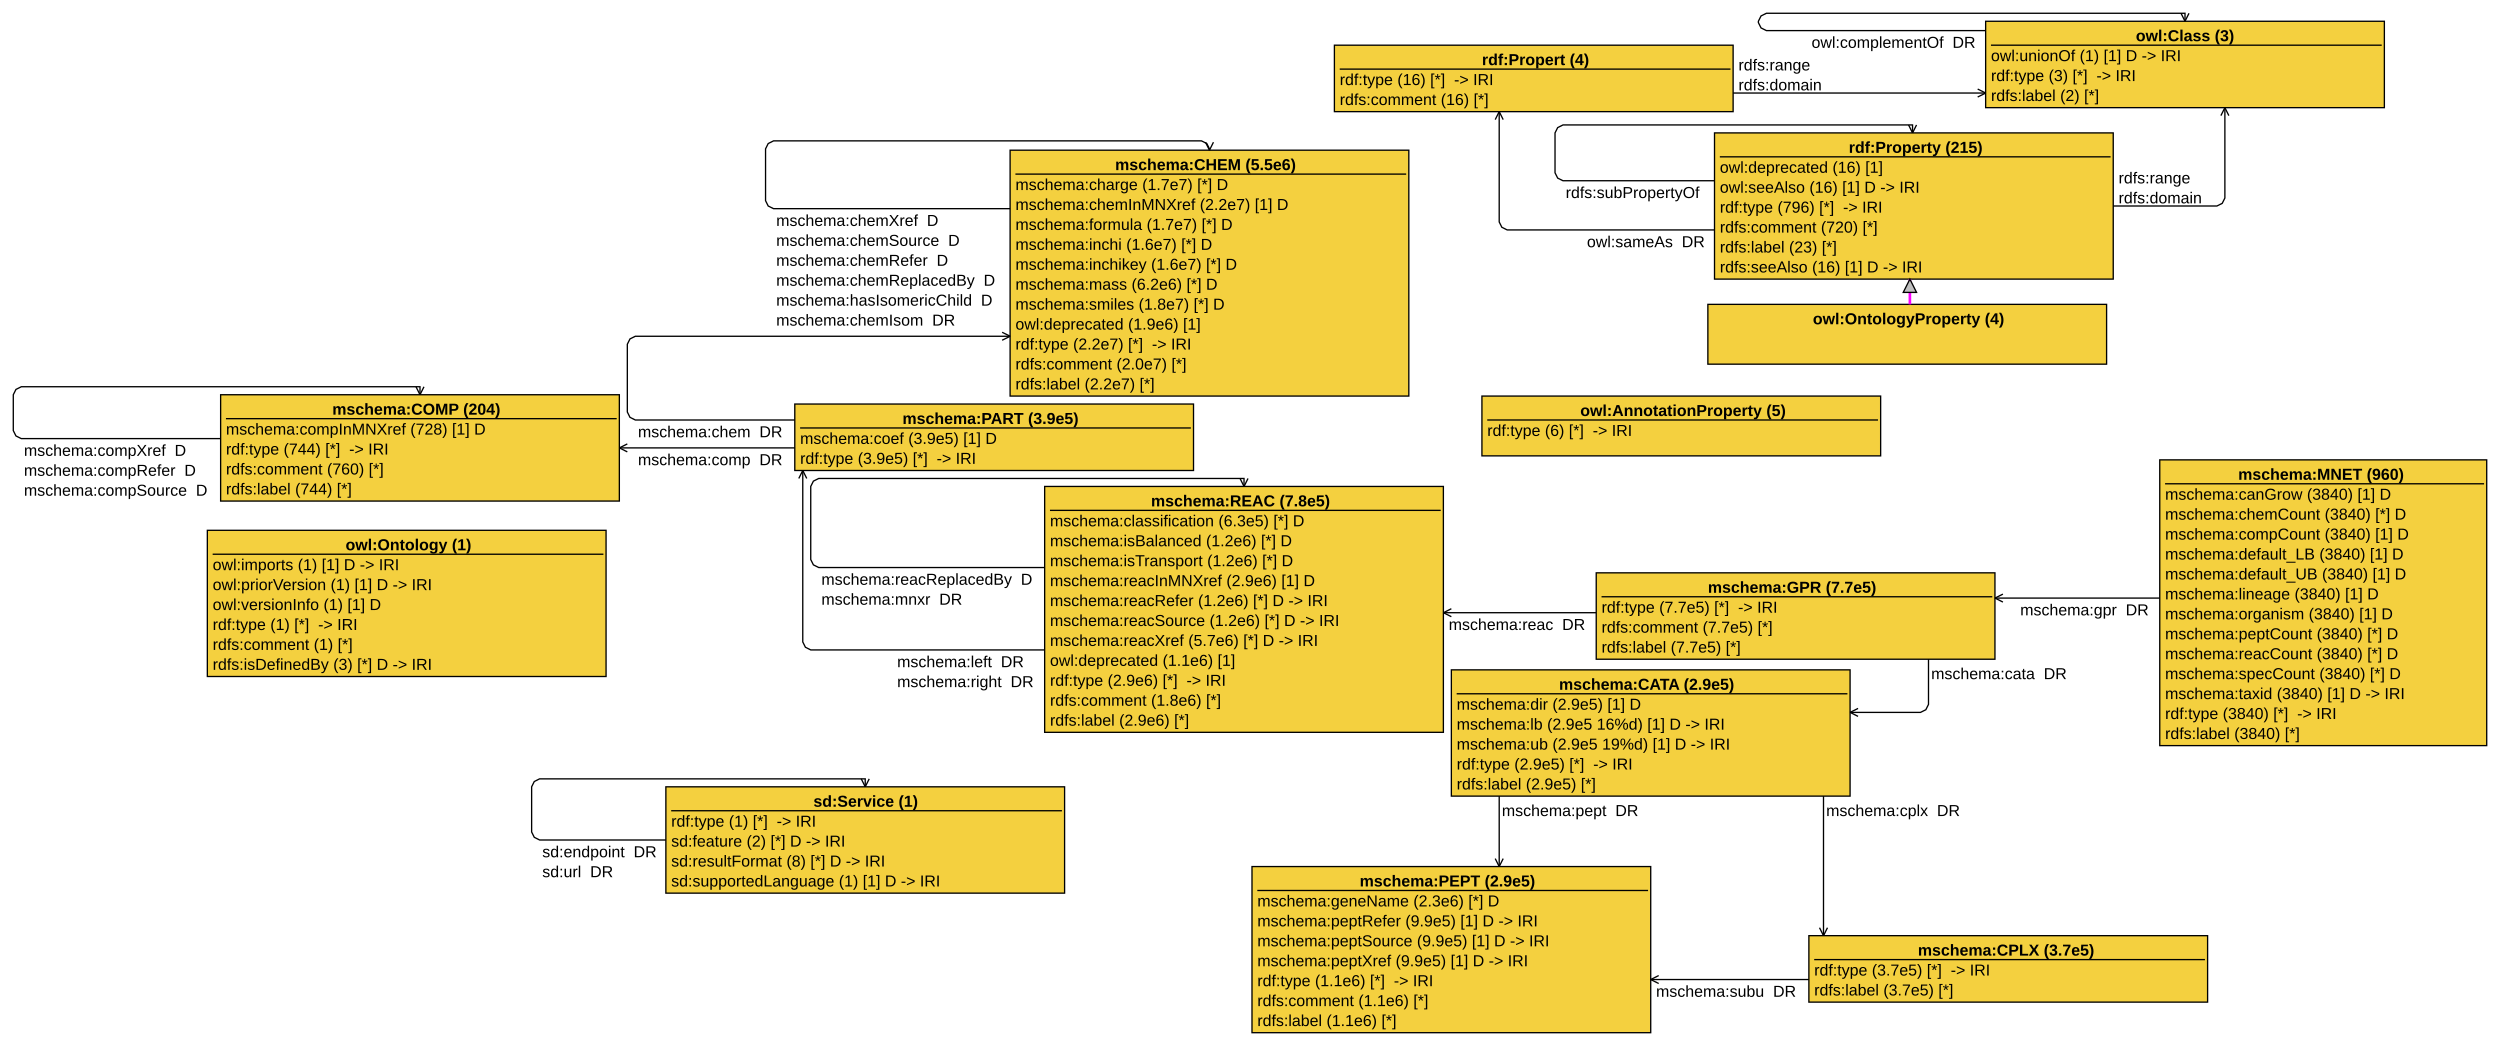
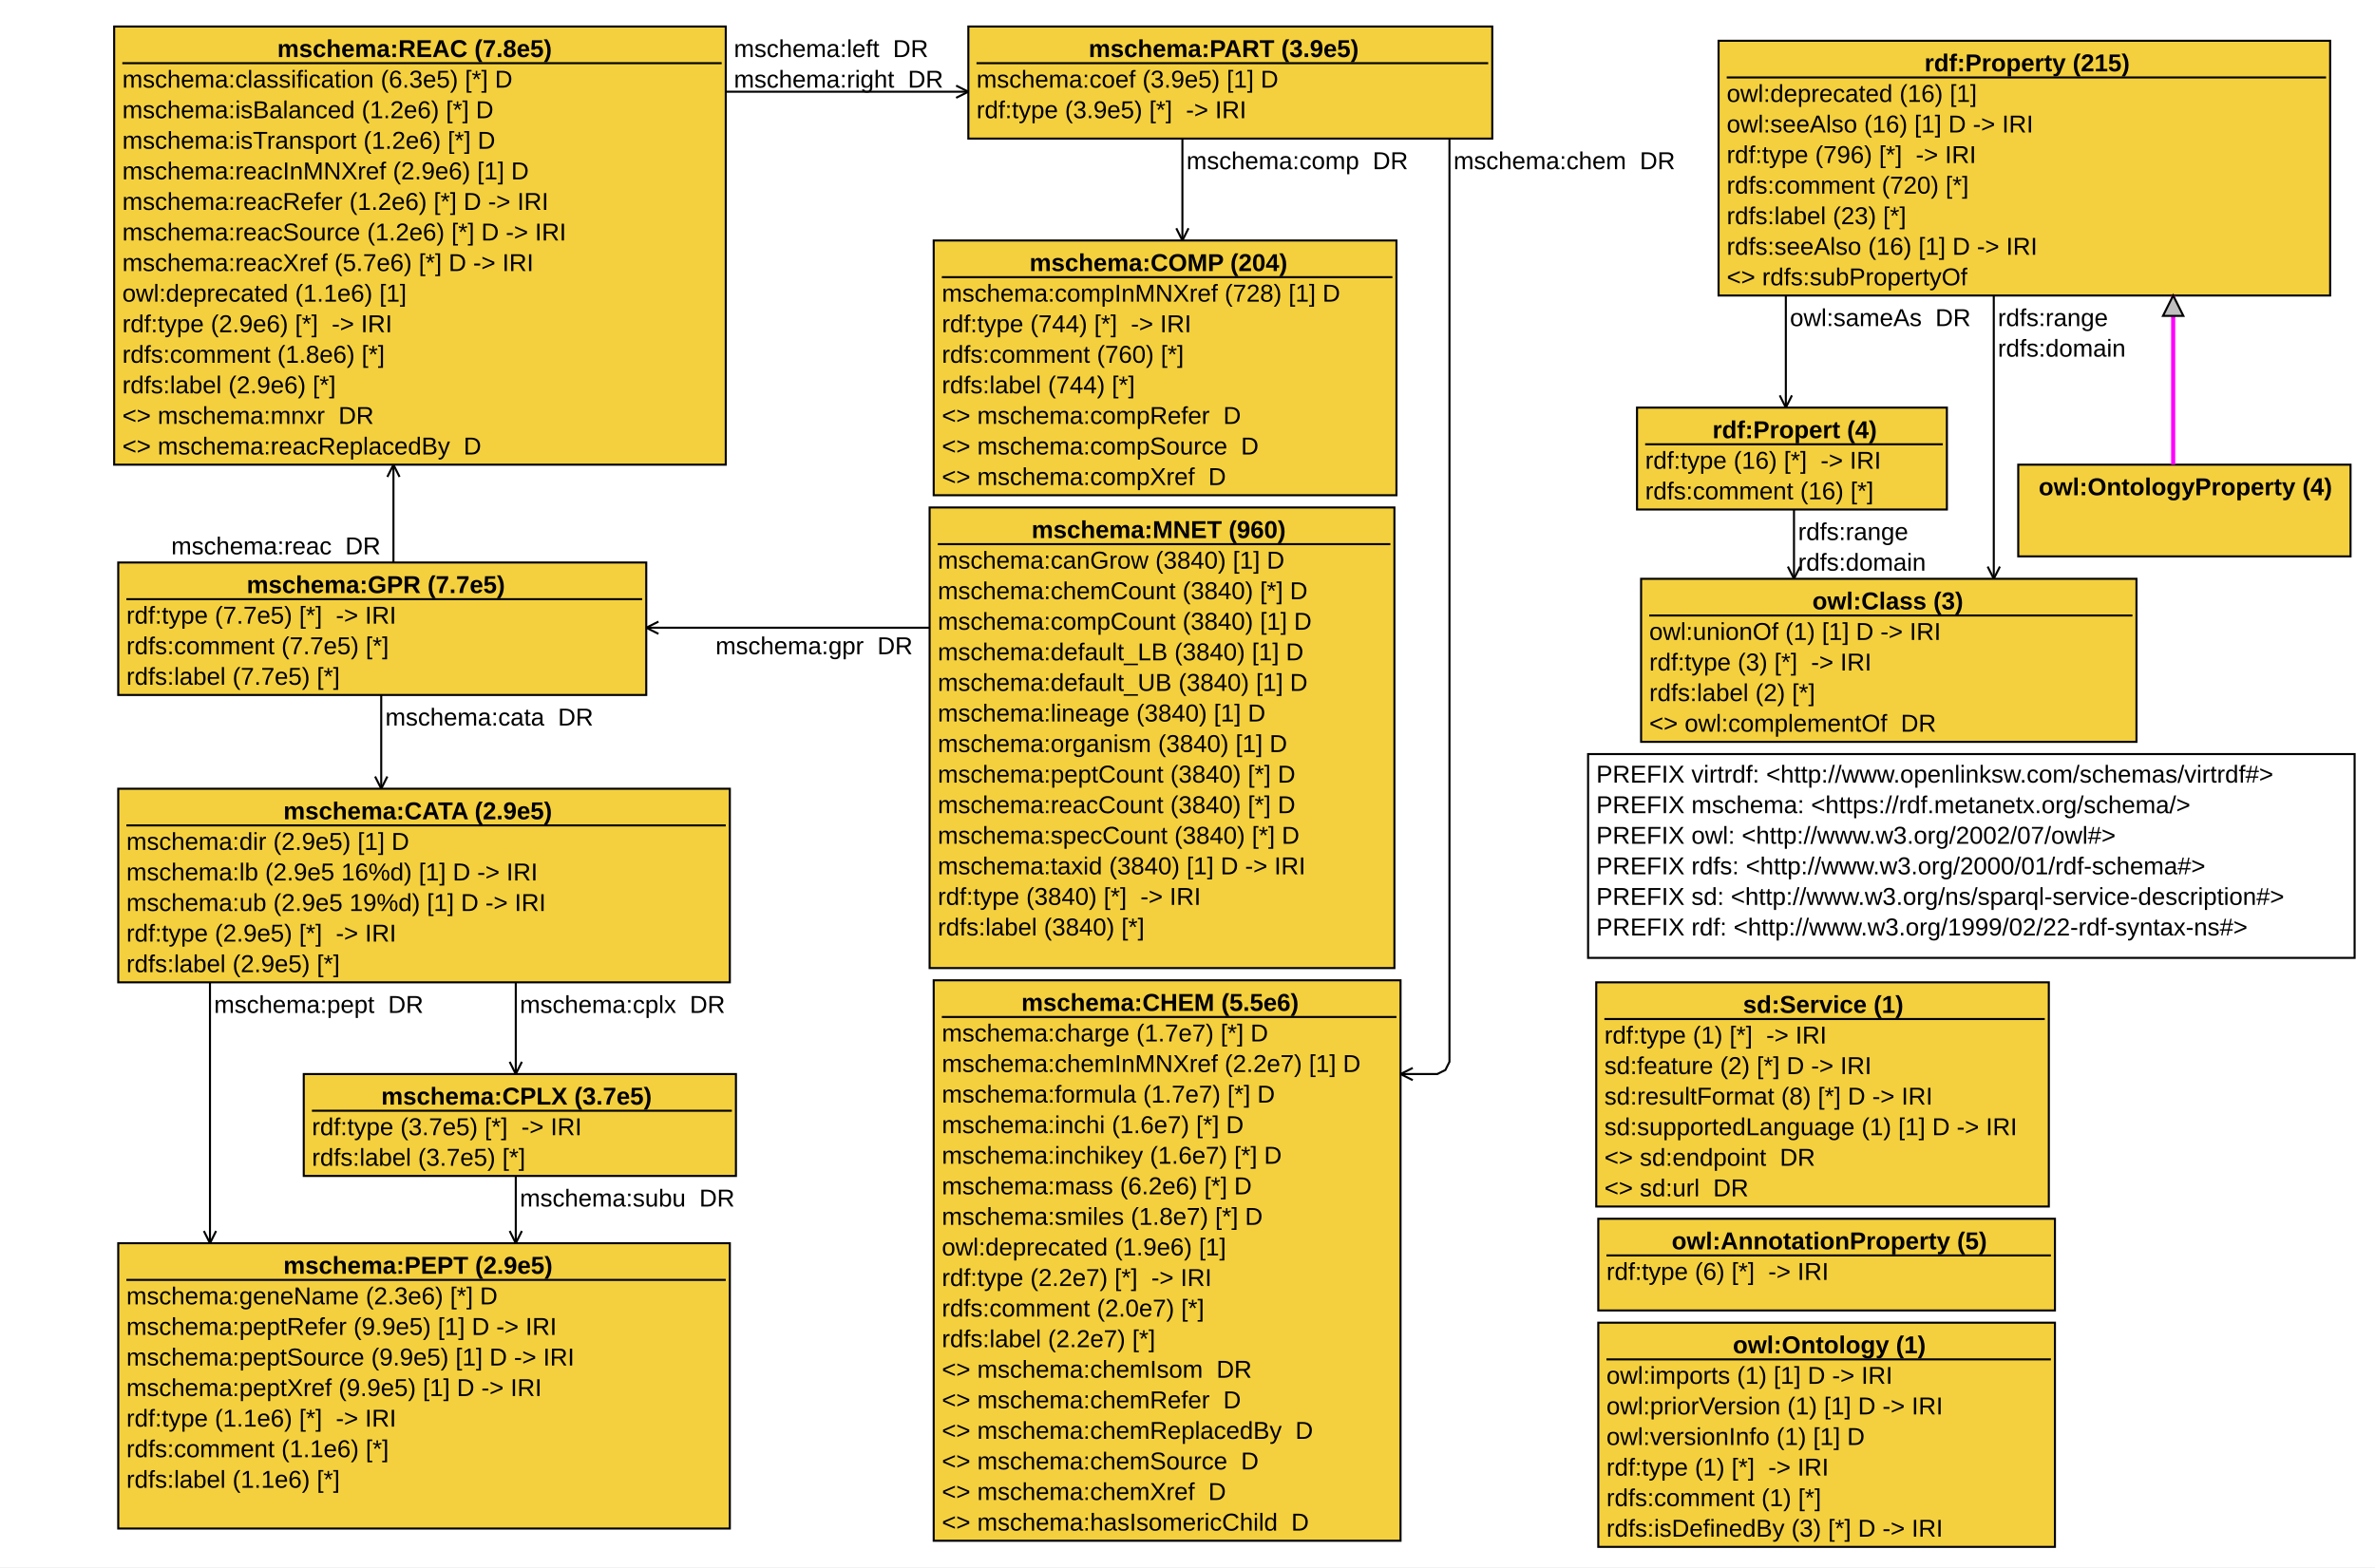
- <svg xmlns="http://www.w3.org/2000/svg" version="1.1" xml:space="preserve" width="1881" height="787" viewBox="0 0 1881 787">
+ <svg xmlns="http://www.w3.org/2000/svg" version="1.1" xml:space="preserve" width="1165" height="769" viewBox="0 0 1165 769">
 onmousemove="movetip(evt)" onmouseup="endmove()"&gt;
<rect x="0" y="0" width="100%" height="100%" style="fill:White;" />
  <defs>
    <linearGradient id="activ1" x1="0%" y1="0%" x2="100%" y2="0%">
      <stop offset="0%" style="stop-color:#FFFF00;stop-opacity:1" />
      <stop offset="100%" style="stop-color:#FFFFF0;stop-opacity:1" />
    </linearGradient>
  </defs>
-   <g id="2002688234">
-     <polygon points="1285,229 1585,229 1585,274 1285,274 " style="fill:#F4D03F; stroke-width:1;stroke:Black;" />
-     <text style="font-family:Arial;font-size:12px;kerning:0;word-spacing:-1px;fill:Black;font-weight:bold;">
-       <tspan x="1364" y="244">owl:OntologyProperty (4)</tspan>
-     </text>
-   </g>
-   <g id="2002688267">
-     <polygon points="786,366 1086,366 1086,551 786,551 " style="fill:#F4D03F; stroke-width:1;stroke:Black;" />
-     <text style="font-family:Arial;font-size:12px;kerning:0;word-spacing:-1px;fill:Black;font-weight:bold;">
-       <tspan x="866" y="381">mschema:REAC (7.8e5)</tspan>
-     </text>
-     <line x1="790" y1="384" x2="1084" y2="384" style="stroke-width:1;stroke:Black;" />
-     <text style="font-family:Arial;font-size:12px;kerning:0;word-spacing:-1px;fill:Black;">
-       <tspan x="790" y="396">mschema:classification (6.3e5) [*] D</tspan>
-       <tspan x="790" y="411">mschema:isBalanced (1.2e6) [*] D</tspan>
-       <tspan x="790" y="426">mschema:isTransport (1.2e6) [*] D</tspan>
-       <tspan x="790" y="441">mschema:reacInMNXref (2.9e6) [1] D</tspan>
-       <tspan x="790" y="456">mschema:reacRefer (1.2e6) [*] D -&gt; IRI</tspan>
-       <tspan x="790" y="471">mschema:reacSource (1.2e6) [*] D -&gt; IRI</tspan>
-       <tspan x="790" y="486">mschema:reacXref (5.7e6) [*] D -&gt; IRI</tspan>
-       <tspan x="790" y="501">owl:deprecated (1.1e6) [1] </tspan>
-       <tspan x="790" y="516">rdf:type (2.9e6) [*]  -&gt; IRI</tspan>
-       <tspan x="790" y="531">rdfs:comment (1.8e6) [*] </tspan>
-       <tspan x="790" y="546">rdfs:label (2.9e6) [*] </tspan>
-     </text>
-   </g>
-   <g id="2002688278">
-     <polygon points="1115,298 1415,298 1415,343 1115,343 " style="fill:#F4D03F; stroke-width:1;stroke:Black;" />
-     <text style="font-family:Arial;font-size:12px;kerning:0;word-spacing:-1px;fill:Black;font-weight:bold;">
-       <tspan x="1189" y="313">owl:AnnotationProperty (5)</tspan>
-     </text>
-     <line x1="1119" y1="316" x2="1413" y2="316" style="stroke-width:1;stroke:Black;" />
-     <text style="font-family:Arial;font-size:12px;kerning:0;word-spacing:-1px;fill:Black;">
-       <tspan x="1119" y="328">rdf:type (6) [*]  -&gt; IRI</tspan>
-     </text>
-   </g>
-   <g id="2002688289">
-     <polygon points="1092,504 1392,504 1392,599 1092,599 " style="fill:#F4D03F; stroke-width:1;stroke:Black;" />
-     <text style="font-family:Arial;font-size:12px;kerning:0;word-spacing:-1px;fill:Black;font-weight:bold;">
-       <tspan x="1173" y="519">mschema:CATA (2.9e5)</tspan>
-     </text>
-     <line x1="1096" y1="522" x2="1390" y2="522" style="stroke-width:1;stroke:Black;" />
-     <text style="font-family:Arial;font-size:12px;kerning:0;word-spacing:-1px;fill:Black;">
-       <tspan x="1096" y="534">mschema:dir (2.9e5) [1] D</tspan>
-       <tspan x="1096" y="549">mschema:lb (2.9e5 16%d) [1] D -&gt; IRI</tspan>
-       <tspan x="1096" y="564">mschema:ub (2.9e5 19%d) [1] D -&gt; IRI</tspan>
-       <tspan x="1096" y="579">rdf:type (2.9e5) [*]  -&gt; IRI</tspan>
-       <tspan x="1096" y="594">rdfs:label (2.9e5) [*] </tspan>
-     </text>
-   </g>
-   <g id="2002688300">
-     <polygon points="166,297 466,297 466,377 166,377 " style="fill:#F4D03F; stroke-width:1;stroke:Black;" />
-     <text style="font-family:Arial;font-size:12px;kerning:0;word-spacing:-1px;fill:Black;font-weight:bold;">
-       <tspan x="250" y="312">mschema:COMP (204)</tspan>
-     </text>
-     <line x1="170" y1="315" x2="464" y2="315" style="stroke-width:1;stroke:Black;" />
-     <text style="font-family:Arial;font-size:12px;kerning:0;word-spacing:-1px;fill:Black;">
-       <tspan x="170" y="327">mschema:compInMNXref (728) [1] D</tspan>
-       <tspan x="170" y="342">rdf:type (744) [*]  -&gt; IRI</tspan>
-       <tspan x="170" y="357">rdfs:comment (760) [*] </tspan>
-       <tspan x="170" y="372">rdfs:label (744) [*] </tspan>
-     </text>
-   </g>
-   <g id="2002688333">
-     <polygon points="760,113 1060,113 1060,298 760,298 " style="fill:#F4D03F; stroke-width:1;stroke:Black;" />
-     <text style="font-family:Arial;font-size:12px;kerning:0;word-spacing:-1px;fill:Black;font-weight:bold;">
-       <tspan x="839" y="128">mschema:CHEM (5.5e6)</tspan>
-     </text>
-     <line x1="764" y1="131" x2="1058" y2="131" style="stroke-width:1;stroke:Black;" />
-     <text style="font-family:Arial;font-size:12px;kerning:0;word-spacing:-1px;fill:Black;">
-       <tspan x="764" y="143">mschema:charge (1.7e7) [*] D</tspan>
-       <tspan x="764" y="158">mschema:chemInMNXref (2.2e7) [1] D</tspan>
-       <tspan x="764" y="173">mschema:formula (1.7e7) [*] D</tspan>
-       <tspan x="764" y="188">mschema:inchi (1.6e7) [*] D</tspan>
-       <tspan x="764" y="203">mschema:inchikey (1.6e7) [*] D</tspan>
-       <tspan x="764" y="218">mschema:mass (6.2e6) [*] D</tspan>
-       <tspan x="764" y="233">mschema:smiles (1.8e7) [*] D</tspan>
-       <tspan x="764" y="248">owl:deprecated (1.9e6) [1] </tspan>
-       <tspan x="764" y="263">rdf:type (2.2e7) [*]  -&gt; IRI</tspan>
-       <tspan x="764" y="278">rdfs:comment (2.0e7) [*] </tspan>
-       <tspan x="764" y="293">rdfs:label (2.2e7) [*] </tspan>
-     </text>
-   </g>
-   <g id="2002688344">
-     <polygon points="1290,100 1590,100 1590,210 1290,210 " style="fill:#F4D03F; stroke-width:1;stroke:Black;" />
-     <text style="font-family:Arial;font-size:12px;kerning:0;word-spacing:-1px;fill:Black;font-weight:bold;">
-       <tspan x="1391" y="115">rdf:Property (215)</tspan>
-     </text>
-     <line x1="1294" y1="118" x2="1588" y2="118" style="stroke-width:1;stroke:Black;" />
-     <text style="font-family:Arial;font-size:12px;kerning:0;word-spacing:-1px;fill:Black;">
-       <tspan x="1294" y="130">owl:deprecated (16) [1] </tspan>
-       <tspan x="1294" y="145">owl:seeAlso (16) [1] D -&gt; IRI</tspan>
-       <tspan x="1294" y="160">rdf:type (796) [*]  -&gt; IRI</tspan>
-       <tspan x="1294" y="175">rdfs:comment (720) [*] </tspan>
-       <tspan x="1294" y="190">rdfs:label (23) [*] </tspan>
-       <tspan x="1294" y="205">rdfs:seeAlso (16) [1] D -&gt; IRI</tspan>
-     </text>
-   </g>
-   <g id="2002688355">
-     <polygon points="501,592 801,592 801,672 501,672 " style="fill:#F4D03F; stroke-width:1;stroke:Black;" />
-     <text style="font-family:Arial;font-size:12px;kerning:0;word-spacing:-1px;fill:Black;font-weight:bold;">
-       <tspan x="612" y="607">sd:Service (1)</tspan>
-     </text>
-     <line x1="505" y1="610" x2="799" y2="610" style="stroke-width:1;stroke:Black;" />
-     <text style="font-family:Arial;font-size:12px;kerning:0;word-spacing:-1px;fill:Black;">
-       <tspan x="505" y="622">rdf:type (1) [*]  -&gt; IRI</tspan>
-       <tspan x="505" y="637">sd:feature (2) [*] D -&gt; IRI</tspan>
-       <tspan x="505" y="652">sd:resultFormat (8) [*] D -&gt; IRI</tspan>
-       <tspan x="505" y="667">sd:supportedLanguage (1) [1] D -&gt; IRI</tspan>
-     </text>
-   </g>
-   <g id="2002688366">
-     <polygon points="1494,16 1794,16 1794,81 1494,81 " style="fill:#F4D03F; stroke-width:1;stroke:Black;" />
-     <text style="font-family:Arial;font-size:12px;kerning:0;word-spacing:-1px;fill:Black;font-weight:bold;">
-       <tspan x="1607" y="31">owl:Class (3)</tspan>
-     </text>
-     <line x1="1498" y1="34" x2="1792" y2="34" style="stroke-width:1;stroke:Black;" />
-     <text style="font-family:Arial;font-size:12px;kerning:0;word-spacing:-1px;fill:Black;">
-       <tspan x="1498" y="46">owl:unionOf (1) [1] D -&gt; IRI</tspan>
-       <tspan x="1498" y="61">rdf:type (3) [*]  -&gt; IRI</tspan>
-       <tspan x="1498" y="76">rdfs:label (2) [*] </tspan>
-     </text>
-   </g>
-   <g id="2002688377">
-     <polygon points="1201,431 1501,431 1501,496 1201,496 " style="fill:#F4D03F; stroke-width:1;stroke:Black;" />
-     <text style="font-family:Arial;font-size:12px;kerning:0;word-spacing:-1px;fill:Black;font-weight:bold;">
-       <tspan x="1285" y="446">mschema:GPR (7.7e5)</tspan>
-     </text>
-     <line x1="1205" y1="449" x2="1499" y2="449" style="stroke-width:1;stroke:Black;" />
-     <text style="font-family:Arial;font-size:12px;kerning:0;word-spacing:-1px;fill:Black;">
-       <tspan x="1205" y="461">rdf:type (7.7e5) [*]  -&gt; IRI</tspan>
-       <tspan x="1205" y="476">rdfs:comment (7.7e5) [*] </tspan>
-       <tspan x="1205" y="491">rdfs:label (7.7e5) [*] </tspan>
-     </text>
-   </g>
-   <g id="2002688388">
-     <polygon points="598,304 898,304 898,354 598,354 " style="fill:#F4D03F; stroke-width:1;stroke:Black;" />
-     <text style="font-family:Arial;font-size:12px;kerning:0;word-spacing:-1px;fill:Black;font-weight:bold;">
-       <tspan x="679" y="319">mschema:PART (3.9e5)</tspan>
-     </text>
-     <line x1="602" y1="322" x2="896" y2="322" style="stroke-width:1;stroke:Black;" />
-     <text style="font-family:Arial;font-size:12px;kerning:0;word-spacing:-1px;fill:Black;">
-       <tspan x="602" y="334">mschema:coef (3.9e5) [1] D</tspan>
-       <tspan x="602" y="349">rdf:type (3.9e5) [*]  -&gt; IRI</tspan>
-     </text>
-   </g>
-   <g id="2002688256">
-     <polygon points="942,652 1242,652 1242,777 942,777 " style="fill:#F4D03F; stroke-width:1;stroke:Black;" />
-     <text style="font-family:Arial;font-size:12px;kerning:0;word-spacing:-1px;fill:Black;font-weight:bold;">
-       <tspan x="1023" y="667">mschema:PEPT (2.9e5)</tspan>
-     </text>
-     <line x1="946" y1="670" x2="1240" y2="670" style="stroke-width:1;stroke:Black;" />
-     <text style="font-family:Arial;font-size:12px;kerning:0;word-spacing:-1px;fill:Black;">
-       <tspan x="946" y="682">mschema:geneName (2.3e6) [*] D</tspan>
-       <tspan x="946" y="697">mschema:peptRefer (9.9e5) [1] D -&gt; IRI</tspan>
-       <tspan x="946" y="712">mschema:peptSource (9.9e5) [1] D -&gt; IRI</tspan>
-       <tspan x="946" y="727">mschema:peptXref (9.9e5) [1] D -&gt; IRI</tspan>
-       <tspan x="946" y="742">rdf:type (1.1e6) [*]  -&gt; IRI</tspan>
-       <tspan x="946" y="757">rdfs:comment (1.1e6) [*] </tspan>
-       <tspan x="946" y="772">rdfs:label (1.1e6) [*] </tspan>
-     </text>
-   </g>
-   <g id="2002688322">
-     <polygon points="1625,346 1871,346 1871,561 1625,561 " style="fill:#F4D03F; stroke-width:1;stroke:Black;" />
-     <text style="font-family:Arial;font-size:12px;kerning:0;word-spacing:-1px;fill:Black;font-weight:bold;">
-       <tspan x="1684" y="361">mschema:MNET (960)</tspan>
-     </text>
-     <line x1="1629" y1="364" x2="1869" y2="364" style="stroke-width:1;stroke:Black;" />
-     <text style="font-family:Arial;font-size:12px;kerning:0;word-spacing:-1px;fill:Black;">
-       <tspan x="1629" y="376">mschema:canGrow (3840) [1] D</tspan>
-       <tspan x="1629" y="391">mschema:chemCount (3840) [*] D</tspan>
-       <tspan x="1629" y="406">mschema:compCount (3840) [1] D</tspan>
-       <tspan x="1629" y="421">mschema:default_LB (3840) [1] D</tspan>
-       <tspan x="1629" y="436">mschema:default_UB (3840) [1] D</tspan>
-       <tspan x="1629" y="451">mschema:lineage (3840) [1] D</tspan>
-       <tspan x="1629" y="466">mschema:organism (3840) [1] D</tspan>
-       <tspan x="1629" y="481">mschema:peptCount (3840) [*] D</tspan>
-       <tspan x="1629" y="496">mschema:reacCount (3840) [*] D</tspan>
-       <tspan x="1629" y="511">mschema:specCount (3840) [*] D</tspan>
-       <tspan x="1629" y="526">mschema:taxid (3840) [1] D -&gt; IRI</tspan>
-       <tspan x="1629" y="541">rdf:type (3840) [*]  -&gt; IRI</tspan>
-       <tspan x="1629" y="556">rdfs:label (3840) [*] </tspan>
-     </text>
-   </g>
-   <g id="2002688399">
-     <polygon points="1004,34 1304,34 1304,84 1004,84 " style="fill:#F4D03F; stroke-width:1;stroke:Black;" />
-     <text style="font-family:Arial;font-size:12px;kerning:0;word-spacing:-1px;fill:Black;font-weight:bold;">
-       <tspan x="1115" y="49">rdf:Propert (4)</tspan>
-     </text>
-     <line x1="1008" y1="52" x2="1302" y2="52" style="stroke-width:1;stroke:Black;" />
-     <text style="font-family:Arial;font-size:12px;kerning:0;word-spacing:-1px;fill:Black;">
-       <tspan x="1008" y="64">rdf:type (16) [*]  -&gt; IRI</tspan>
-       <tspan x="1008" y="79">rdfs:comment (16) [*] </tspan>
-     </text>
-   </g>
-   <g id="2002688245">
-     <polygon points="156,399 456,399 456,509 156,509 " style="fill:#F4D03F; stroke-width:1;stroke:Black;" />
-     <text style="font-family:Arial;font-size:12px;kerning:0;word-spacing:-1px;fill:Black;font-weight:bold;">
-       <tspan x="260" y="414">owl:Ontology (1)</tspan>
-     </text>
-     <line x1="160" y1="417" x2="454" y2="417" style="stroke-width:1;stroke:Black;" />
-     <text style="font-family:Arial;font-size:12px;kerning:0;word-spacing:-1px;fill:Black;">
-       <tspan x="160" y="429">owl:imports (1) [1] D -&gt; IRI</tspan>
-       <tspan x="160" y="444">owl:priorVersion (1) [1] D -&gt; IRI</tspan>
-       <tspan x="160" y="459">owl:versionInfo (1) [1] D</tspan>
-       <tspan x="160" y="474">rdf:type (1) [*]  -&gt; IRI</tspan>
-       <tspan x="160" y="489">rdfs:comment (1) [*] </tspan>
-       <tspan x="160" y="504">rdfs:isDefinedBy (3) [*] D -&gt; IRI</tspan>
-     </text>
-   </g>
-   <g id="2002688311">
-     <polygon points="1361,704 1661,704 1661,754 1361,754 " style="fill:#F4D03F; stroke-width:1;stroke:Black;" />
-     <text style="font-family:Arial;font-size:12px;kerning:0;word-spacing:-1px;fill:Black;font-weight:bold;">
-       <tspan x="1443" y="719">mschema:CPLX (3.7e5)</tspan>
-     </text>
-     <line x1="1365" y1="722" x2="1659" y2="722" style="stroke-width:1;stroke:Black;" />
-     <text style="font-family:Arial;font-size:12px;kerning:0;word-spacing:-1px;fill:Black;">
-       <tspan x="1365" y="734">rdf:type (3.7e5) [*]  -&gt; IRI</tspan>
-       <tspan x="1365" y="749">rdfs:label (3.7e5) [*] </tspan>
-     </text>
-   </g>
-   <g id="2002688142">
-     <path d="M598,316 L478,316 474,314 472,310 472,259 474,255 478,253 760,253 " style="fill:none;stroke-width:1;stroke:Black;" />
-     <line x1="754" y1="250" x2="760" y2="253" style="stroke-width:1;stroke:Black;" />
-     <line x1="754" y1="256" x2="760" y2="253" style="stroke-width:1;stroke:Black;" />
-     <text style="font-family:Arial;font-size:12px;kerning:0;word-spacing:-1px;fill:Black;">
-       <tspan x="480" y="329">mschema:chem  DR</tspan>
-     </text>
-   </g>
-   <g id="2002688147">
-     <path d="M1590,155 L1668,155 1672,153 1674,149 1674,81 " style="fill:none;stroke-width:1;stroke:Black;" />
-     <line x1="1671" y1="87" x2="1674" y2="81" style="stroke-width:1;stroke:Black;" />
-     <line x1="1677" y1="87" x2="1674" y2="81" style="stroke-width:1;stroke:Black;" />
-     <text style="font-family:Arial;font-size:12px;kerning:0;word-spacing:-1px;fill:Black;">
-       <tspan x="1594" y="138">rdfs:range  </tspan>
-       <tspan x="1594" y="153">rdfs:domain  </tspan>
-     </text>
-   </g>
-   <g id="2002688152">
-     <path d="M598,337 L466,337 " style="fill:none;stroke-width:1;stroke:Black;" />
-     <line x1="472" y1="334" x2="466" y2="337" style="stroke-width:1;stroke:Black;" />
-     <line x1="472" y1="340" x2="466" y2="337" style="stroke-width:1;stroke:Black;" />
-     <text style="font-family:Arial;font-size:12px;kerning:0;word-spacing:-1px;fill:Black;">
-       <tspan x="480" y="350">mschema:comp  DR</tspan>
-     </text>
-   </g>
-   <g id="2002688167">
-     <path d="M1494,23 L1329,23 1325,21 1323,17 1323,16 1325,12 1329,10 1644,10 1644,16 " style="fill:none;stroke-width:1;stroke:Black;" />
-     <line x1="1641" y1="10" x2="1644" y2="16" style="stroke-width:1;stroke:Black;" />
-     <line x1="1647" y1="10" x2="1644" y2="16" style="stroke-width:1;stroke:Black;" />
-     <text style="font-family:Arial;font-size:12px;kerning:0;word-spacing:-1px;fill:Black;">
-       <tspan x="1363" y="36">owl:complementOf  DR</tspan>
-     </text>
-   </g>
-   <g id="2002688177">
-     <path d="M1304,70 L1494,70 " style="fill:none;stroke-width:1;stroke:Black;" />
-     <line x1="1488" y1="67" x2="1494" y2="70" style="stroke-width:1;stroke:Black;" />
-     <line x1="1488" y1="73" x2="1494" y2="70" style="stroke-width:1;stroke:Black;" />
-     <text style="font-family:Arial;font-size:12px;kerning:0;word-spacing:-1px;fill:Black;">
-       <tspan x="1308" y="53">rdfs:range  </tspan>
-       <tspan x="1308" y="68">rdfs:domain  </tspan>
-     </text>
-   </g>
-   <g id="2002688182">
-     <path d="M501,632 L406,632 402,630 400,626 400,592 402,588 406,586 651,586 651,592 " style="fill:none;stroke-width:1;stroke:Black;" />
-     <line x1="648" y1="586" x2="651" y2="592" style="stroke-width:1;stroke:Black;" />
-     <line x1="654" y1="586" x2="651" y2="592" style="stroke-width:1;stroke:Black;" />
-     <text style="font-family:Arial;font-size:12px;kerning:0;word-spacing:-1px;fill:Black;">
-       <tspan x="408" y="645">sd:endpoint  DR</tspan>
-       <tspan x="408" y="660">sd:url  DR</tspan>
-     </text>
-   </g>
-   <g id="2002688192">
-     <path d="M166,330 L16,330 12,328 10,324 10,297 12,293 16,291 316,291 316,297 " style="fill:none;stroke-width:1;stroke:Black;" />
-     <line x1="313" y1="291" x2="316" y2="297" style="stroke-width:1;stroke:Black;" />
-     <line x1="319" y1="291" x2="316" y2="297" style="stroke-width:1;stroke:Black;" />
-     <text style="font-family:Arial;font-size:12px;kerning:0;word-spacing:-1px;fill:Black;">
-       <tspan x="18" y="343">mschema:compXref  D</tspan>
-       <tspan x="18" y="358">mschema:compRefer  D</tspan>
-       <tspan x="18" y="373">mschema:compSource  D</tspan>
-     </text>
-   </g>
-   <g id="2002688197">
-     <path d="M1290,136 L1176,136 1172,134 1170,130 1170,100 1172,96 1176,94 1439,94 1439,100 " style="fill:none;stroke-width:1;stroke:Black;" />
-     <line x1="1436" y1="94" x2="1439" y2="100" style="stroke-width:1;stroke:Black;" />
-     <line x1="1442" y1="94" x2="1439" y2="100" style="stroke-width:1;stroke:Black;" />
-     <text style="font-family:Arial;font-size:12px;kerning:0;word-spacing:-1px;fill:Black;">
-       <tspan x="1178" y="149">rdfs:subPropertyOf  </tspan>
-     </text>
-   </g>
-   <g id="2002688202">
-     <path d="M760,157 L582,157 578,155 576,151 576,112 578,108 582,106 904,106 908,108 910,112 910,113 " style="fill:none;stroke-width:1;stroke:Black;" />
-     <line x1="907" y1="107" x2="910" y2="113" style="stroke-width:1;stroke:Black;" />
-     <line x1="913" y1="107" x2="910" y2="113" style="stroke-width:1;stroke:Black;" />
-     <text style="font-family:Arial;font-size:12px;kerning:0;word-spacing:-1px;fill:Black;">
-       <tspan x="584" y="170">mschema:chemXref  D</tspan>
-       <tspan x="584" y="185">mschema:chemSource  D</tspan>
-       <tspan x="584" y="200">mschema:chemRefer  D</tspan>
-       <tspan x="584" y="215">mschema:chemReplacedBy  D</tspan>
-       <tspan x="584" y="230">mschema:hasIsomericChild  D</tspan>
-       <tspan x="584" y="245">mschema:chemIsom  DR</tspan>
-     </text>
-   </g>
-   <g id="2002688207">
-     <path d="M786,427 L616,427 612,425 610,421 610,366 612,362 616,360 936,360 936,366 " style="fill:none;stroke-width:1;stroke:Black;" />
-     <line x1="933" y1="360" x2="936" y2="366" style="stroke-width:1;stroke:Black;" />
-     <line x1="939" y1="360" x2="936" y2="366" style="stroke-width:1;stroke:Black;" />
-     <text style="font-family:Arial;font-size:12px;kerning:0;word-spacing:-1px;fill:Black;">
-       <tspan x="618" y="440">mschema:reacReplacedBy  D</tspan>
-       <tspan x="618" y="455">mschema:mnxr  DR</tspan>
-     </text>
-   </g>
-   <g id="2002688212">
-     <path d="M1201,461 L1086,461 " style="fill:none;stroke-width:1;stroke:Black;" />
-     <line x1="1092" y1="458" x2="1086" y2="461" style="stroke-width:1;stroke:Black;" />
-     <line x1="1092" y1="464" x2="1086" y2="461" style="stroke-width:1;stroke:Black;" />
-     <text style="font-family:Arial;font-size:12px;kerning:0;word-spacing:-1px;fill:Black;">
-       <tspan x="1090" y="474">mschema:reac  DR</tspan>
-     </text>
-   </g>
-   <g id="2002688217">
-     <path d="M786,489 L610,489 606,487 604,483 604,354 " style="fill:none;stroke-width:1;stroke:Black;" />
-     <line x1="601" y1="360" x2="604" y2="354" style="stroke-width:1;stroke:Black;" />
-     <line x1="607" y1="360" x2="604" y2="354" style="stroke-width:1;stroke:Black;" />
-     <text style="font-family:Arial;font-size:12px;kerning:0;word-spacing:-1px;fill:Black;">
-       <tspan x="675" y="502">mschema:left  DR</tspan>
-       <tspan x="675" y="517">mschema:right  DR</tspan>
-     </text>
-   </g>
-   <g id="2002688227">
-     <path d="M1625,450 L1501,450 " style="fill:none;stroke-width:1;stroke:Black;" />
-     <line x1="1507" y1="447" x2="1501" y2="450" style="stroke-width:1;stroke:Black;" />
-     <line x1="1507" y1="453" x2="1501" y2="450" style="stroke-width:1;stroke:Black;" />
-     <text style="font-family:Arial;font-size:12px;kerning:0;word-spacing:-1px;fill:Black;">
-       <tspan x="1520" y="463">mschema:gpr  DR</tspan>
-     </text>
-   </g>
-   <g id="2002688232">
-     <path d="M1437,210 L1437,229 " style="fill:none;stroke-width:2;stroke:Fuchsia;" />
-     <polygon points="1442,220 1437,210 1432,220 " style="fill:Silver;stroke-width:1;stroke:Black;" />
-     <text style="font-family:Arial;font-size:12px;kerning:0;word-spacing:-1px;fill:Black;">
-       <tspan x="1439" y="225"> </tspan>
-     </text>
-   </g>
-   <g id="2002688162">
-     <path d="M1128,599 L1128,652 " style="fill:none;stroke-width:1;stroke:Black;" />
-     <line x1="1125" y1="646" x2="1128" y2="652" style="stroke-width:1;stroke:Black;" />
-     <line x1="1131" y1="646" x2="1128" y2="652" style="stroke-width:1;stroke:Black;" />
-     <text style="font-family:Arial;font-size:12px;kerning:0;word-spacing:-1px;fill:Black;">
-       <tspan x="1130" y="614">mschema:pept  DR</tspan>
-     </text>
-   </g>
-   <g id="2002688222">
-     <path d="M1451,496 L1451,530 1449,534 1445,536 1392,536 " style="fill:none;stroke-width:1;stroke:Black;" />
-     <line x1="1398" y1="533" x2="1392" y2="536" style="stroke-width:1;stroke:Black;" />
-     <line x1="1398" y1="539" x2="1392" y2="536" style="stroke-width:1;stroke:Black;" />
-     <text style="font-family:Arial;font-size:12px;kerning:0;word-spacing:-1px;fill:Black;">
-       <tspan x="1453" y="511">mschema:cata  DR</tspan>
-     </text>
-   </g>
-   <g id="2002688172">
-     <path d="M1290,173 L1134,173 1130,171 1128,167 1128,84 " style="fill:none;stroke-width:1;stroke:Black;" />
-     <line x1="1125" y1="90" x2="1128" y2="84" style="stroke-width:1;stroke:Black;" />
-     <line x1="1131" y1="90" x2="1128" y2="84" style="stroke-width:1;stroke:Black;" />
-     <text style="font-family:Arial;font-size:12px;kerning:0;word-spacing:-1px;fill:Black;">
-       <tspan x="1194" y="186">owl:sameAs  DR</tspan>
-     </text>
-   </g>
-   <g id="2002688187">
-     <path d="M1361,737 L1242,737 " style="fill:none;stroke-width:1;stroke:Black;" />
-     <line x1="1248" y1="734" x2="1242" y2="737" style="stroke-width:1;stroke:Black;" />
-     <line x1="1248" y1="740" x2="1242" y2="737" style="stroke-width:1;stroke:Black;" />
-     <text style="font-family:Arial;font-size:12px;kerning:0;word-spacing:-1px;fill:Black;">
-       <tspan x="1246" y="750">mschema:subu  DR</tspan>
-     </text>
-   </g>
-   <g id="2002688157">
-     <path d="M1372,599 L1372,704 " style="fill:none;stroke-width:1;stroke:Black;" />
-     <line x1="1369" y1="698" x2="1372" y2="704" style="stroke-width:1;stroke:Black;" />
-     <line x1="1375" y1="698" x2="1372" y2="704" style="stroke-width:1;stroke:Black;" />
-     <text style="font-family:Arial;font-size:12px;kerning:0;word-spacing:-1px;fill:Black;">
-       <tspan x="1374" y="614">mschema:cplx  DR</tspan>
+   <g id="2002724624">
+     <polygon points="784,649 1008,649 1008,759 784,759 " style="fill:#F4D03F; stroke-width:1;stroke:Black;" />
+     <text style="font-family:Arial;font-size:12px;kerning:0;word-spacing:-1px;fill:Black;font-weight:bold;">
+       <tspan x="850" y="664">owl:Ontology (1)</tspan>
+     </text>
+     <line x1="788" y1="667" x2="1006" y2="667" style="stroke-width:1;stroke:Black;" />
+     <text style="font-family:Arial;font-size:12px;kerning:0;word-spacing:-1px;fill:Black;">
+       <tspan x="788" y="679">owl:imports (1) [1] D -&gt; IRI</tspan>
+       <tspan x="788" y="694">owl:priorVersion (1) [1] D -&gt; IRI</tspan>
+       <tspan x="788" y="709">owl:versionInfo (1) [1] D</tspan>
+       <tspan x="788" y="724">rdf:type (1) [*]  -&gt; IRI</tspan>
+       <tspan x="788" y="739">rdfs:comment (1) [*] </tspan>
+       <tspan x="788" y="754">rdfs:isDefinedBy (3) [*] D -&gt; IRI</tspan>
+     </text>
+   </g>
+   <g id="2002724635">
+     <polygon points="990,228 1153,228 1153,273 990,273 " style="fill:#F4D03F; stroke-width:1;stroke:Black;" />
+     <text style="font-family:Arial;font-size:12px;kerning:0;word-spacing:-1px;fill:Black;font-weight:bold;">
+       <tspan x="1000" y="243">owl:OntologyProperty (4)</tspan>
+     </text>
+   </g>
+   <g id="2002724646">
+     <polygon points="784,598 1008,598 1008,643 784,643 " style="fill:#F4D03F; stroke-width:1;stroke:Black;" />
+     <text style="font-family:Arial;font-size:12px;kerning:0;word-spacing:-1px;fill:Black;font-weight:bold;">
+       <tspan x="820" y="613">owl:AnnotationProperty (5)</tspan>
+     </text>
+     <line x1="788" y1="616" x2="1006" y2="616" style="stroke-width:1;stroke:Black;" />
+     <text style="font-family:Arial;font-size:12px;kerning:0;word-spacing:-1px;fill:Black;">
+       <tspan x="788" y="628">rdf:type (6) [*]  -&gt; IRI</tspan>
+     </text>
+   </g>
+   <g id="2002724657">
+     <polygon points="58,387 358,387 358,482 58,482 " style="fill:#F4D03F; stroke-width:1;stroke:Black;" />
+     <text style="font-family:Arial;font-size:12px;kerning:0;word-spacing:-1px;fill:Black;font-weight:bold;">
+       <tspan x="139" y="402">mschema:CATA (2.9e5)</tspan>
+     </text>
+     <line x1="62" y1="405" x2="356" y2="405" style="stroke-width:1;stroke:Black;" />
+     <text style="font-family:Arial;font-size:12px;kerning:0;word-spacing:-1px;fill:Black;">
+       <tspan x="62" y="417">mschema:dir (2.9e5) [1] D</tspan>
+       <tspan x="62" y="432">mschema:lb (2.9e5 16%d) [1] D -&gt; IRI</tspan>
+       <tspan x="62" y="447">mschema:ub (2.9e5 19%d) [1] D -&gt; IRI</tspan>
+       <tspan x="62" y="462">rdf:type (2.9e5) [*]  -&gt; IRI</tspan>
+       <tspan x="62" y="477">rdfs:label (2.9e5) [*] </tspan>
+     </text>
+   </g>
+   <g id="2002724668">
+     <polygon points="458,481 687,481 687,756 458,756 " style="fill:#F4D03F; stroke-width:1;stroke:Black;" />
+     <text style="font-family:Arial;font-size:12px;kerning:0;word-spacing:-1px;fill:Black;font-weight:bold;">
+       <tspan x="501" y="496">mschema:CHEM (5.5e6)</tspan>
+     </text>
+     <line x1="462" y1="499" x2="685" y2="499" style="stroke-width:1;stroke:Black;" />
+     <text style="font-family:Arial;font-size:12px;kerning:0;word-spacing:-1px;fill:Black;">
+       <tspan x="462" y="511">mschema:charge (1.7e7) [*] D</tspan>
+       <tspan x="462" y="526">mschema:chemInMNXref (2.2e7) [1] D</tspan>
+       <tspan x="462" y="541">mschema:formula (1.7e7) [*] D</tspan>
+       <tspan x="462" y="556">mschema:inchi (1.6e7) [*] D</tspan>
+       <tspan x="462" y="571">mschema:inchikey (1.6e7) [*] D</tspan>
+       <tspan x="462" y="586">mschema:mass (6.2e6) [*] D</tspan>
+       <tspan x="462" y="601">mschema:smiles (1.8e7) [*] D</tspan>
+       <tspan x="462" y="616">owl:deprecated (1.9e6) [1] </tspan>
+       <tspan x="462" y="631">rdf:type (2.2e7) [*]  -&gt; IRI</tspan>
+       <tspan x="462" y="646">rdfs:comment (2.0e7) [*] </tspan>
+       <tspan x="462" y="661">rdfs:label (2.2e7) [*] </tspan>
+       <tspan x="462" y="676">&lt;&gt; mschema:chemIsom  DR</tspan>
+       <tspan x="462" y="691">&lt;&gt; mschema:chemRefer  D</tspan>
+       <tspan x="462" y="706">&lt;&gt; mschema:chemReplacedBy  D</tspan>
+       <tspan x="462" y="721">&lt;&gt; mschema:chemSource  D</tspan>
+       <tspan x="462" y="736">&lt;&gt; mschema:chemXref  D</tspan>
+       <tspan x="462" y="751">&lt;&gt; mschema:hasIsomericChild  D</tspan>
+     </text>
+   </g>
+   <g id="2002724679">
+     <polygon points="779,370 1155,370 1155,470 779,470 " style="fill:White; stroke-width:1;stroke:Black;" />
+     <text style="font-family:Arial;font-size:12px;kerning:0;word-spacing:-1px;fill:Black;">
+       <tspan x="783" y="384">PREFIX virtrdf: &lt;http://www.openlinksw.com/schemas/virtrdf#&gt;</tspan>
+       <tspan x="783" y="399">PREFIX mschema: &lt;https://rdf.metanetx.org/schema/&gt;</tspan>
+       <tspan x="783" y="414">PREFIX owl: &lt;http://www.w3.org/2002/07/owl#&gt;</tspan>
+       <tspan x="783" y="429">PREFIX rdfs: &lt;http://www.w3.org/2000/01/rdf-schema#&gt;</tspan>
+       <tspan x="783" y="444">PREFIX sd: &lt;http://www.w3.org/ns/sparql-service-description#&gt;</tspan>
+       <tspan x="783" y="459">PREFIX rdf: &lt;http://www.w3.org/1999/02/22-rdf-syntax-ns#&gt;</tspan>
+     </text>
+   </g>
+   <g id="2002724690">
+     <polygon points="803,200 955,200 955,250 803,250 " style="fill:#F4D03F; stroke-width:1;stroke:Black;" />
+     <text style="font-family:Arial;font-size:12px;kerning:0;word-spacing:-1px;fill:Black;font-weight:bold;">
+       <tspan x="840" y="215">rdf:Propert (4)</tspan>
+     </text>
+     <line x1="807" y1="218" x2="953" y2="218" style="stroke-width:1;stroke:Black;" />
+     <text style="font-family:Arial;font-size:12px;kerning:0;word-spacing:-1px;fill:Black;">
+       <tspan x="807" y="230">rdf:type (16) [*]  -&gt; IRI</tspan>
+       <tspan x="807" y="245">rdfs:comment (16) [*] </tspan>
+     </text>
+   </g>
+   <g id="2002724701">
+     <polygon points="58,610 358,610 358,750 58,750 " style="fill:#F4D03F; stroke-width:1;stroke:Black;" />
+     <text style="font-family:Arial;font-size:12px;kerning:0;word-spacing:-1px;fill:Black;font-weight:bold;">
+       <tspan x="139" y="625">mschema:PEPT (2.9e5)</tspan>
+     </text>
+     <line x1="62" y1="628" x2="356" y2="628" style="stroke-width:1;stroke:Black;" />
+     <text style="font-family:Arial;font-size:12px;kerning:0;word-spacing:-1px;fill:Black;">
+       <tspan x="62" y="640">mschema:geneName (2.3e6) [*] D</tspan>
+       <tspan x="62" y="655">mschema:peptRefer (9.9e5) [1] D -&gt; IRI</tspan>
+       <tspan x="62" y="670">mschema:peptSource (9.9e5) [1] D -&gt; IRI</tspan>
+       <tspan x="62" y="685">mschema:peptXref (9.9e5) [1] D -&gt; IRI</tspan>
+       <tspan x="62" y="700">rdf:type (1.1e6) [*]  -&gt; IRI</tspan>
+       <tspan x="62" y="715">rdfs:comment (1.1e6) [*] </tspan>
+       <tspan x="62" y="730">rdfs:label (1.1e6) [*] </tspan>
+     </text>
+   </g>
+   <g id="2002724712">
+     <polygon points="56,13 356,13 356,228 56,228 " style="fill:#F4D03F; stroke-width:1;stroke:Black;" />
+     <text style="font-family:Arial;font-size:12px;kerning:0;word-spacing:-1px;fill:Black;font-weight:bold;">
+       <tspan x="136" y="28">mschema:REAC (7.8e5)</tspan>
+     </text>
+     <line x1="60" y1="31" x2="354" y2="31" style="stroke-width:1;stroke:Black;" />
+     <text style="font-family:Arial;font-size:12px;kerning:0;word-spacing:-1px;fill:Black;">
+       <tspan x="60" y="43">mschema:classification (6.3e5) [*] D</tspan>
+       <tspan x="60" y="58">mschema:isBalanced (1.2e6) [*] D</tspan>
+       <tspan x="60" y="73">mschema:isTransport (1.2e6) [*] D</tspan>
+       <tspan x="60" y="88">mschema:reacInMNXref (2.9e6) [1] D</tspan>
+       <tspan x="60" y="103">mschema:reacRefer (1.2e6) [*] D -&gt; IRI</tspan>
+       <tspan x="60" y="118">mschema:reacSource (1.2e6) [*] D -&gt; IRI</tspan>
+       <tspan x="60" y="133">mschema:reacXref (5.7e6) [*] D -&gt; IRI</tspan>
+       <tspan x="60" y="148">owl:deprecated (1.1e6) [1] </tspan>
+       <tspan x="60" y="163">rdf:type (2.9e6) [*]  -&gt; IRI</tspan>
+       <tspan x="60" y="178">rdfs:comment (1.8e6) [*] </tspan>
+       <tspan x="60" y="193">rdfs:label (2.9e6) [*] </tspan>
+       <tspan x="60" y="208">&lt;&gt; mschema:mnxr  DR</tspan>
+       <tspan x="60" y="223">&lt;&gt; mschema:reacReplacedBy  D</tspan>
+     </text>
+   </g>
+   <g id="2002724723">
+     <polygon points="458,118 685,118 685,243 458,243 " style="fill:#F4D03F; stroke-width:1;stroke:Black;" />
+     <text style="font-family:Arial;font-size:12px;kerning:0;word-spacing:-1px;fill:Black;font-weight:bold;">
+       <tspan x="505" y="133">mschema:COMP (204)</tspan>
+     </text>
+     <line x1="462" y1="136" x2="683" y2="136" style="stroke-width:1;stroke:Black;" />
+     <text style="font-family:Arial;font-size:12px;kerning:0;word-spacing:-1px;fill:Black;">
+       <tspan x="462" y="148">mschema:compInMNXref (728) [1] D</tspan>
+       <tspan x="462" y="163">rdf:type (744) [*]  -&gt; IRI</tspan>
+       <tspan x="462" y="178">rdfs:comment (760) [*] </tspan>
+       <tspan x="462" y="193">rdfs:label (744) [*] </tspan>
+       <tspan x="462" y="208">&lt;&gt; mschema:compRefer  D</tspan>
+       <tspan x="462" y="223">&lt;&gt; mschema:compSource  D</tspan>
+       <tspan x="462" y="238">&lt;&gt; mschema:compXref  D</tspan>
+     </text>
+   </g>
+   <g id="2002724734">
+     <polygon points="149,527 361,527 361,577 149,577 " style="fill:#F4D03F; stroke-width:1;stroke:Black;" />
+     <text style="font-family:Arial;font-size:12px;kerning:0;word-spacing:-1px;fill:Black;font-weight:bold;">
+       <tspan x="187" y="542">mschema:CPLX (3.7e5)</tspan>
+     </text>
+     <line x1="153" y1="545" x2="359" y2="545" style="stroke-width:1;stroke:Black;" />
+     <text style="font-family:Arial;font-size:12px;kerning:0;word-spacing:-1px;fill:Black;">
+       <tspan x="153" y="557">rdf:type (3.7e5) [*]  -&gt; IRI</tspan>
+       <tspan x="153" y="572">rdfs:label (3.7e5) [*] </tspan>
+     </text>
+   </g>
+   <g id="2002724745">
+     <polygon points="456,249 684,249 684,475 456,475 " style="fill:#F4D03F; stroke-width:1;stroke:Black;" />
+     <text style="font-family:Arial;font-size:12px;kerning:0;word-spacing:-1px;fill:Black;font-weight:bold;">
+       <tspan x="506" y="264">mschema:MNET (960)</tspan>
+     </text>
+     <line x1="460" y1="267" x2="682" y2="267" style="stroke-width:1;stroke:Black;" />
+     <text style="font-family:Arial;font-size:12px;kerning:0;word-spacing:-1px;fill:Black;">
+       <tspan x="460" y="279">mschema:canGrow (3840) [1] D</tspan>
+       <tspan x="460" y="294">mschema:chemCount (3840) [*] D</tspan>
+       <tspan x="460" y="309">mschema:compCount (3840) [1] D</tspan>
+       <tspan x="460" y="324">mschema:default_LB (3840) [1] D</tspan>
+       <tspan x="460" y="339">mschema:default_UB (3840) [1] D</tspan>
+       <tspan x="460" y="354">mschema:lineage (3840) [1] D</tspan>
+       <tspan x="460" y="369">mschema:organism (3840) [1] D</tspan>
+       <tspan x="460" y="384">mschema:peptCount (3840) [*] D</tspan>
+       <tspan x="460" y="399">mschema:reacCount (3840) [*] D</tspan>
+       <tspan x="460" y="414">mschema:specCount (3840) [*] D</tspan>
+       <tspan x="460" y="429">mschema:taxid (3840) [1] D -&gt; IRI</tspan>
+       <tspan x="460" y="444">rdf:type (3840) [*]  -&gt; IRI</tspan>
+       <tspan x="460" y="459">rdfs:label (3840) [*] </tspan>
+     </text>
+   </g>
+   <g id="2002724756">
+     <polygon points="843,20 1143,20 1143,145 843,145 " style="fill:#F4D03F; stroke-width:1;stroke:Black;" />
+     <text style="font-family:Arial;font-size:12px;kerning:0;word-spacing:-1px;fill:Black;font-weight:bold;">
+       <tspan x="944" y="35">rdf:Property (215)</tspan>
+     </text>
+     <line x1="847" y1="38" x2="1141" y2="38" style="stroke-width:1;stroke:Black;" />
+     <text style="font-family:Arial;font-size:12px;kerning:0;word-spacing:-1px;fill:Black;">
+       <tspan x="847" y="50">owl:deprecated (16) [1] </tspan>
+       <tspan x="847" y="65">owl:seeAlso (16) [1] D -&gt; IRI</tspan>
+       <tspan x="847" y="80">rdf:type (796) [*]  -&gt; IRI</tspan>
+       <tspan x="847" y="95">rdfs:comment (720) [*] </tspan>
+       <tspan x="847" y="110">rdfs:label (23) [*] </tspan>
+       <tspan x="847" y="125">rdfs:seeAlso (16) [1] D -&gt; IRI</tspan>
+       <tspan x="847" y="140">&lt;&gt; rdfs:subPropertyOf  </tspan>
+     </text>
+   </g>
+   <g id="2002724767">
+     <polygon points="805,284 1048,284 1048,364 805,364 " style="fill:#F4D03F; stroke-width:1;stroke:Black;" />
+     <text style="font-family:Arial;font-size:12px;kerning:0;word-spacing:-1px;fill:Black;font-weight:bold;">
+       <tspan x="889" y="299">owl:Class (3)</tspan>
+     </text>
+     <line x1="809" y1="302" x2="1046" y2="302" style="stroke-width:1;stroke:Black;" />
+     <text style="font-family:Arial;font-size:12px;kerning:0;word-spacing:-1px;fill:Black;">
+       <tspan x="809" y="314">owl:unionOf (1) [1] D -&gt; IRI</tspan>
+       <tspan x="809" y="329">rdf:type (3) [*]  -&gt; IRI</tspan>
+       <tspan x="809" y="344">rdfs:label (2) [*] </tspan>
+       <tspan x="809" y="359">&lt;&gt; owl:complementOf  DR</tspan>
+     </text>
+   </g>
+   <g id="2002724778">
+     <polygon points="58,276 317,276 317,341 58,341 " style="fill:#F4D03F; stroke-width:1;stroke:Black;" />
+     <text style="font-family:Arial;font-size:12px;kerning:0;word-spacing:-1px;fill:Black;font-weight:bold;">
+       <tspan x="121" y="291">mschema:GPR (7.7e5)</tspan>
+     </text>
+     <line x1="62" y1="294" x2="315" y2="294" style="stroke-width:1;stroke:Black;" />
+     <text style="font-family:Arial;font-size:12px;kerning:0;word-spacing:-1px;fill:Black;">
+       <tspan x="62" y="306">rdf:type (7.7e5) [*]  -&gt; IRI</tspan>
+       <tspan x="62" y="321">rdfs:comment (7.7e5) [*] </tspan>
+       <tspan x="62" y="336">rdfs:label (7.7e5) [*] </tspan>
+     </text>
+   </g>
+   <g id="2002724789">
+     <polygon points="475,13 732,13 732,68 475,68 " style="fill:#F4D03F; stroke-width:1;stroke:Black;" />
+     <text style="font-family:Arial;font-size:12px;kerning:0;word-spacing:-1px;fill:Black;font-weight:bold;">
+       <tspan x="534" y="28">mschema:PART (3.9e5)</tspan>
+     </text>
+     <line x1="479" y1="31" x2="730" y2="31" style="stroke-width:1;stroke:Black;" />
+     <text style="font-family:Arial;font-size:12px;kerning:0;word-spacing:-1px;fill:Black;">
+       <tspan x="479" y="43">mschema:coef (3.9e5) [1] D</tspan>
+       <tspan x="479" y="58">rdf:type (3.9e5) [*]  -&gt; IRI</tspan>
+     </text>
+   </g>
+   <g id="2002724800">
+     <polygon points="783,482 1005,482 1005,592 783,592 " style="fill:#F4D03F; stroke-width:1;stroke:Black;" />
+     <text style="font-family:Arial;font-size:12px;kerning:0;word-spacing:-1px;fill:Black;font-weight:bold;">
+       <tspan x="855" y="497">sd:Service (1)</tspan>
+     </text>
+     <line x1="787" y1="500" x2="1003" y2="500" style="stroke-width:1;stroke:Black;" />
+     <text style="font-family:Arial;font-size:12px;kerning:0;word-spacing:-1px;fill:Black;">
+       <tspan x="787" y="512">rdf:type (1) [*]  -&gt; IRI</tspan>
+       <tspan x="787" y="527">sd:feature (2) [*] D -&gt; IRI</tspan>
+       <tspan x="787" y="542">sd:resultFormat (8) [*] D -&gt; IRI</tspan>
+       <tspan x="787" y="557">sd:supportedLanguage (1) [1] D -&gt; IRI</tspan>
+       <tspan x="787" y="572">&lt;&gt; sd:endpoint  DR</tspan>
+       <tspan x="787" y="587">&lt;&gt; sd:url  DR</tspan>
+     </text>
+   </g>
+   <g id="2002724562">
+     <path d="M711,68 L711,521 709,525 705,527 687,527 " style="fill:none;stroke-width:1;stroke:Black;" />
+     <line x1="693" y1="524" x2="687" y2="527" style="stroke-width:1;stroke:Black;" />
+     <line x1="693" y1="530" x2="687" y2="527" style="stroke-width:1;stroke:Black;" />
+     <text style="font-family:Arial;font-size:12px;kerning:0;word-spacing:-1px;fill:Black;">
+       <tspan x="713" y="83">mschema:chem  DR</tspan>
+     </text>
+   </g>
+   <g id="2002724567">
+     <path d="M978,145 L978,284 " style="fill:none;stroke-width:1;stroke:Black;" />
+     <line x1="975" y1="278" x2="978" y2="284" style="stroke-width:1;stroke:Black;" />
+     <line x1="981" y1="278" x2="978" y2="284" style="stroke-width:1;stroke:Black;" />
+     <text style="font-family:Arial;font-size:12px;kerning:0;word-spacing:-1px;fill:Black;">
+       <tspan x="980" y="160">rdfs:range  </tspan>
+       <tspan x="980" y="175">rdfs:domain  </tspan>
+     </text>
+   </g>
+   <g id="2002724572">
+     <path d="M580,68 L580,118 " style="fill:none;stroke-width:1;stroke:Black;" />
+     <line x1="577" y1="112" x2="580" y2="118" style="stroke-width:1;stroke:Black;" />
+     <line x1="583" y1="112" x2="580" y2="118" style="stroke-width:1;stroke:Black;" />
+     <text style="font-family:Arial;font-size:12px;kerning:0;word-spacing:-1px;fill:Black;">
+       <tspan x="582" y="83">mschema:comp  DR</tspan>
+     </text>
+   </g>
+   <g id="2002724577">
+     <path d="M253,482 L253,527 " style="fill:none;stroke-width:1;stroke:Black;" />
+     <line x1="250" y1="521" x2="253" y2="527" style="stroke-width:1;stroke:Black;" />
+     <line x1="256" y1="521" x2="253" y2="527" style="stroke-width:1;stroke:Black;" />
+     <text style="font-family:Arial;font-size:12px;kerning:0;word-spacing:-1px;fill:Black;">
+       <tspan x="255" y="497">mschema:cplx  DR</tspan>
+     </text>
+   </g>
+   <g id="2002724582">
+     <path d="M187,341 L187,387 " style="fill:none;stroke-width:1;stroke:Black;" />
+     <line x1="184" y1="381" x2="187" y2="387" style="stroke-width:1;stroke:Black;" />
+     <line x1="190" y1="381" x2="187" y2="387" style="stroke-width:1;stroke:Black;" />
+     <text style="font-family:Arial;font-size:12px;kerning:0;word-spacing:-1px;fill:Black;">
+       <tspan x="189" y="356">mschema:cata  DR</tspan>
+     </text>
+   </g>
+   <g id="2002724587">
+     <path d="M103,482 L103,610 " style="fill:none;stroke-width:1;stroke:Black;" />
+     <line x1="100" y1="604" x2="103" y2="610" style="stroke-width:1;stroke:Black;" />
+     <line x1="106" y1="604" x2="103" y2="610" style="stroke-width:1;stroke:Black;" />
+     <text style="font-family:Arial;font-size:12px;kerning:0;word-spacing:-1px;fill:Black;">
+       <tspan x="105" y="497">mschema:pept  DR</tspan>
+     </text>
+   </g>
+   <g id="2002724592">
+     <path d="M876,145 L876,200 " style="fill:none;stroke-width:1;stroke:Black;" />
+     <line x1="873" y1="194" x2="876" y2="200" style="stroke-width:1;stroke:Black;" />
+     <line x1="879" y1="194" x2="876" y2="200" style="stroke-width:1;stroke:Black;" />
+     <text style="font-family:Arial;font-size:12px;kerning:0;word-spacing:-1px;fill:Black;">
+       <tspan x="878" y="160">owl:sameAs  DR</tspan>
+     </text>
+   </g>
+   <g id="2002724597">
+     <path d="M880,250 L880,284 " style="fill:none;stroke-width:1;stroke:Black;" />
+     <line x1="877" y1="278" x2="880" y2="284" style="stroke-width:1;stroke:Black;" />
+     <line x1="883" y1="278" x2="880" y2="284" style="stroke-width:1;stroke:Black;" />
+     <text style="font-family:Arial;font-size:12px;kerning:0;word-spacing:-1px;fill:Black;">
+       <tspan x="882" y="265">rdfs:range  </tspan>
+       <tspan x="882" y="280">rdfs:domain  </tspan>
+     </text>
+   </g>
+   <g id="2002724602">
+     <path d="M356,45 L475,45 " style="fill:none;stroke-width:1;stroke:Black;" />
+     <line x1="469" y1="42" x2="475" y2="45" style="stroke-width:1;stroke:Black;" />
+     <line x1="469" y1="48" x2="475" y2="45" style="stroke-width:1;stroke:Black;" />
+     <text style="font-family:Arial;font-size:12px;kerning:0;word-spacing:-1px;fill:Black;">
+       <tspan x="360" y="28">mschema:left  DR</tspan>
+       <tspan x="360" y="43">mschema:right  DR</tspan>
+     </text>
+   </g>
+   <g id="2002724607">
+     <path d="M253,577 L253,610 " style="fill:none;stroke-width:1;stroke:Black;" />
+     <line x1="250" y1="604" x2="253" y2="610" style="stroke-width:1;stroke:Black;" />
+     <line x1="256" y1="604" x2="253" y2="610" style="stroke-width:1;stroke:Black;" />
+     <text style="font-family:Arial;font-size:12px;kerning:0;word-spacing:-1px;fill:Black;">
+       <tspan x="255" y="592">mschema:subu  DR</tspan>
+     </text>
+   </g>
+   <g id="2002724612">
+     <path d="M193,276 L193,228 " style="fill:none;stroke-width:1;stroke:Black;" />
+     <line x1="190" y1="234" x2="193" y2="228" style="stroke-width:1;stroke:Black;" />
+     <line x1="196" y1="234" x2="193" y2="228" style="stroke-width:1;stroke:Black;" />
+     <text style="font-family:Arial;font-size:12px;kerning:0;word-spacing:-1px;fill:Black;">
+       <tspan x="84" y="272">mschema:reac  DR</tspan>
+     </text>
+   </g>
+   <g id="2002724617">
+     <path d="M456,308 L317,308 " style="fill:none;stroke-width:1;stroke:Black;" />
+     <line x1="323" y1="305" x2="317" y2="308" style="stroke-width:1;stroke:Black;" />
+     <line x1="323" y1="311" x2="317" y2="308" style="stroke-width:1;stroke:Black;" />
+     <text style="font-family:Arial;font-size:12px;kerning:0;word-spacing:-1px;fill:Black;">
+       <tspan x="351" y="321">mschema:gpr  DR</tspan>
+     </text>
+   </g>
+   <g id="2002724622">
+     <path d="M1066,145 L1066,228 " style="fill:none;stroke-width:2;stroke:Fuchsia;" />
+     <polygon points="1071,155 1066,145 1061,155 " style="fill:Silver;stroke-width:1;stroke:Black;" />
+     <text style="font-family:Arial;font-size:12px;kerning:0;word-spacing:-1px;fill:Black;">
+       <tspan x="1068" y="160"> </tspan>
    </text>
  </g>
</svg>
